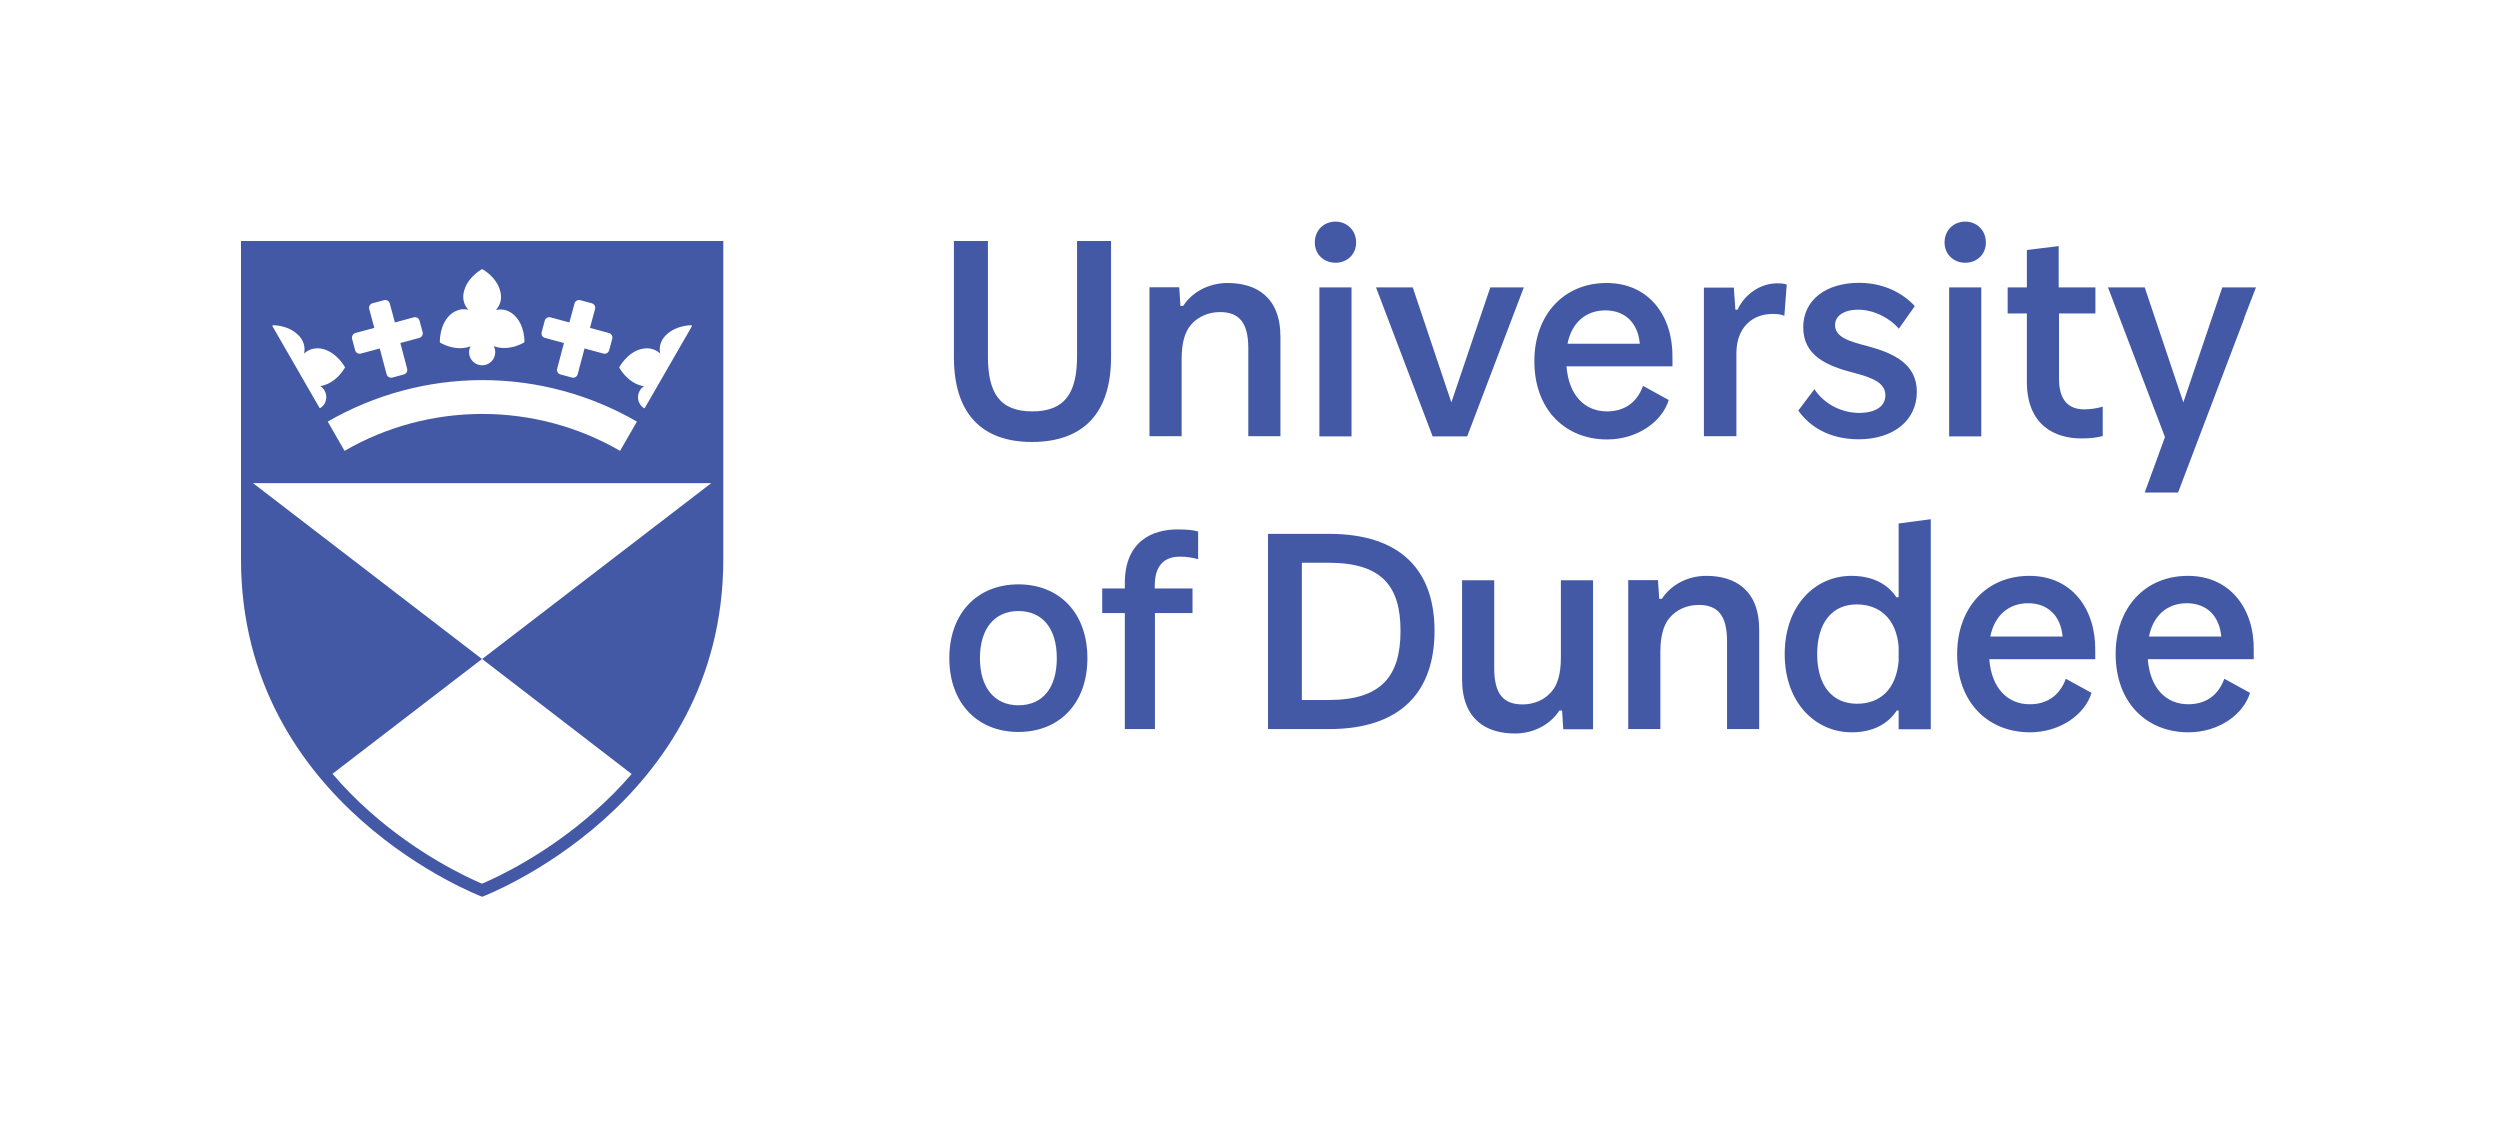
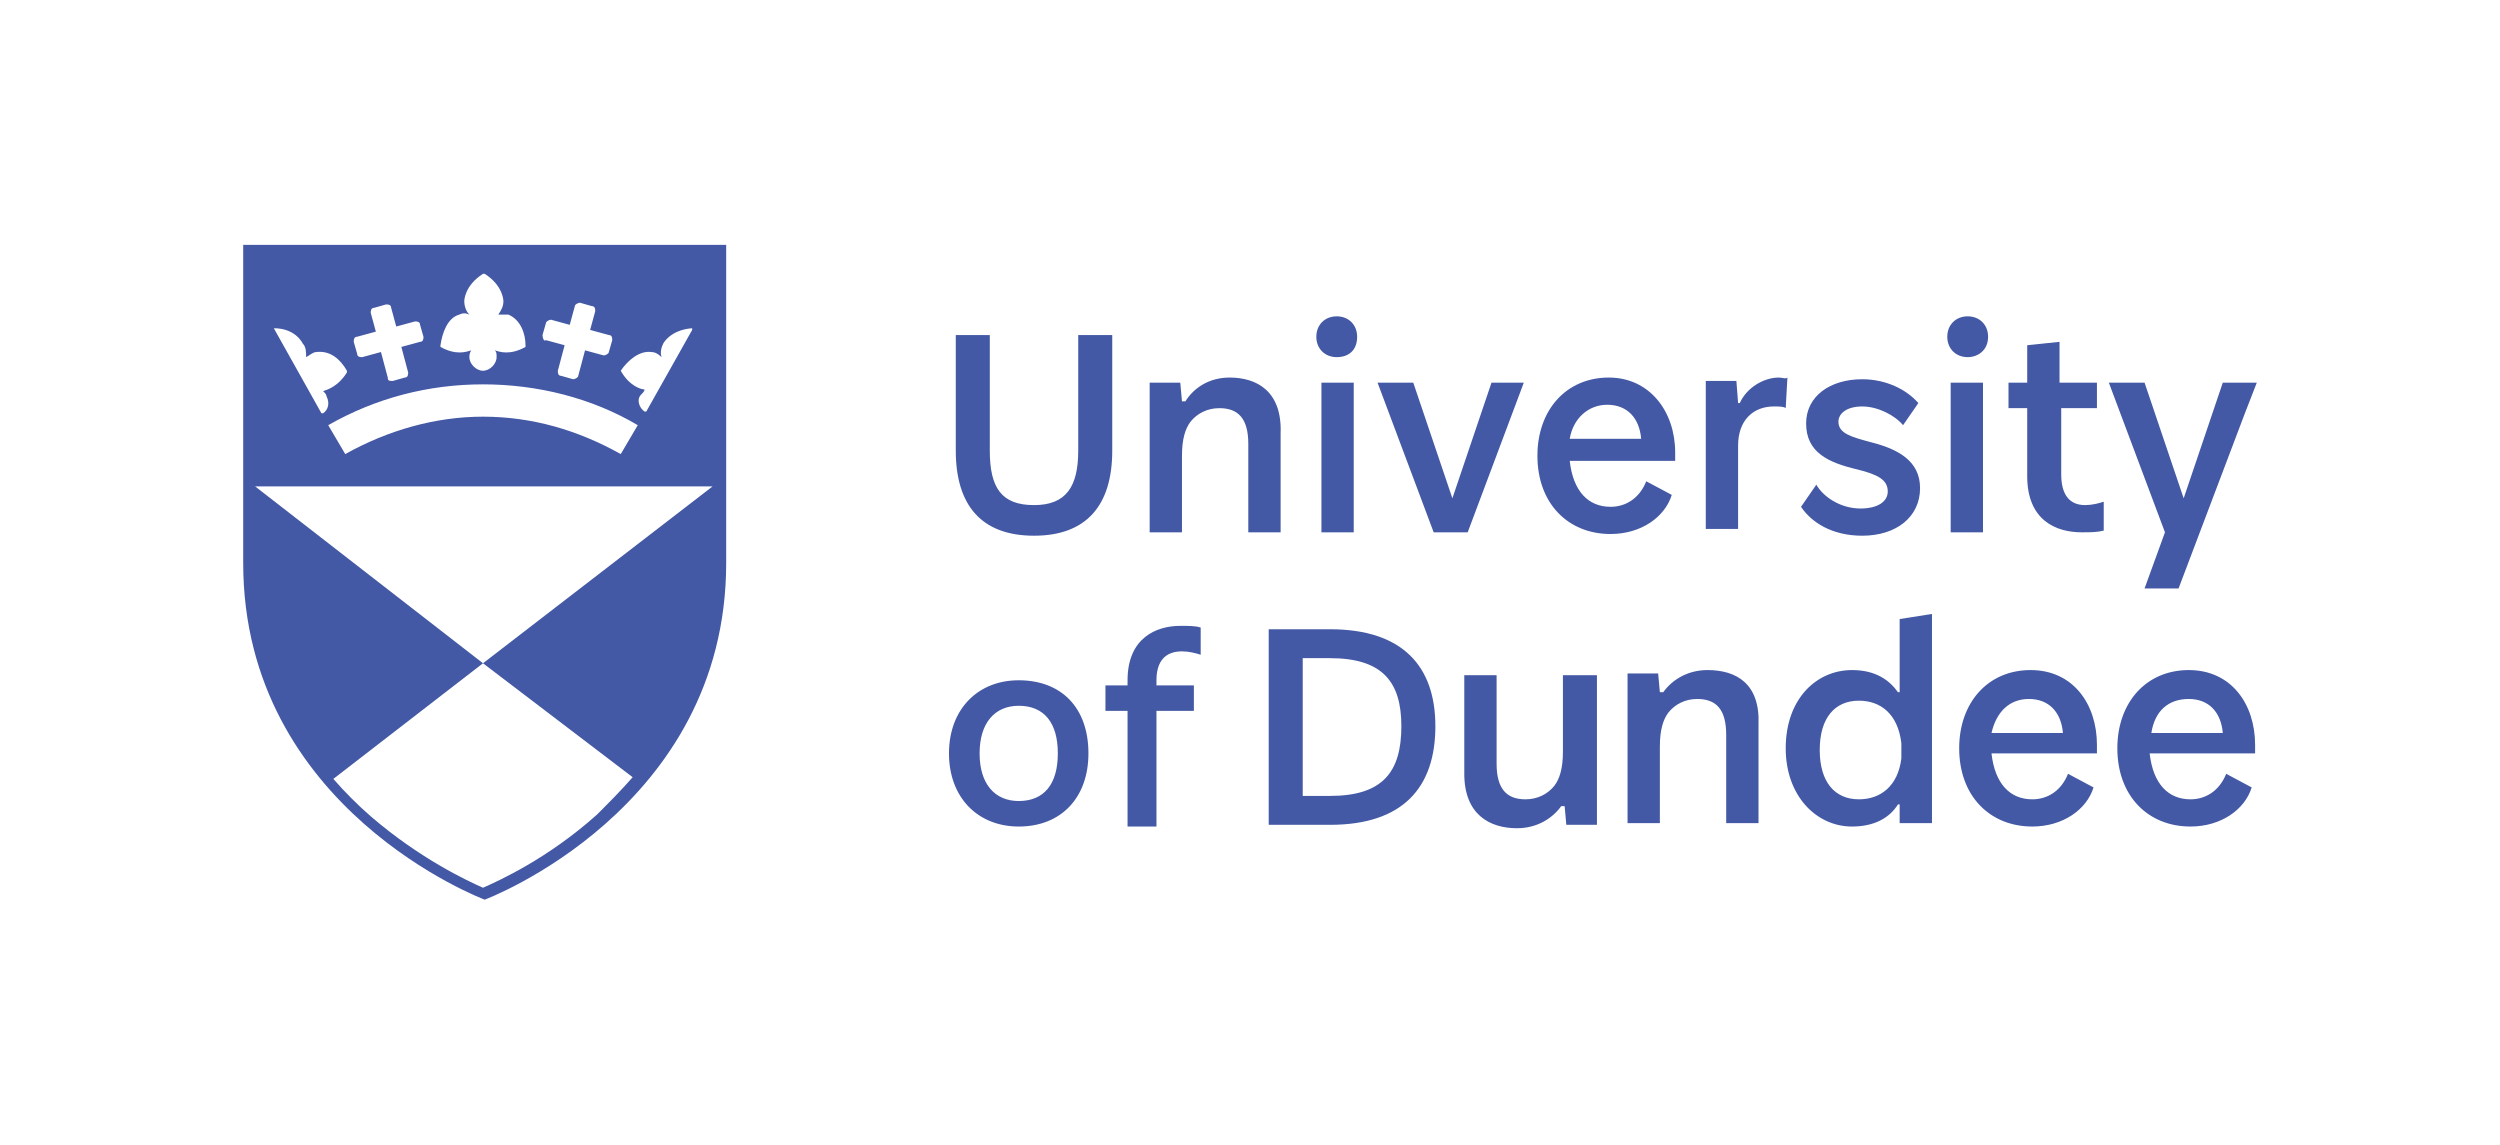
- <svg xmlns="http://www.w3.org/2000/svg" version="1.1" id="Layer_1" x="0px" y="0px" viewBox="0 0 147 67.33" style="enable-background:new 0 0 147 67.33;" xml:space="preserve">
+ <svg xmlns="http://www.w3.org/2000/svg" version="1.1" id="Layer_1" x="0px" y="0px" viewBox="0 0 147 67.3" style="enable-background:new 0 0 147 67.3;" xml:space="preserve">
  <style type="text/css">
	.st0{fill:#4359A5;}
	.st1{fill:#4560AA;}
</style>
  <g>
-     <path class="st0" d="M14.17,14.17c0,0,0,4.47,0,18.71c0,14.52,14.18,19.85,14.18,19.85s14.18-5.33,14.18-19.85   c0-14.24,0-18.71,0-18.71H14.17z M36.43,21.56c0.37-0.62,1.06-1.19,1.82-1.06c0.21,0.04,0.42,0.14,0.57,0.29   c-0.06-0.27-0.02-0.56,0.12-0.8c0-0.01,0.4-0.8,1.7-0.87c0.01,0,0.02,0,0.02,0.01c0.02,0.01,0.03,0.04,0.02,0.06l-2.76,4.79   c-0.01,0.02-0.04,0.03-0.06,0.02c0,0,0,0,0,0c-0.34-0.22-0.45-0.68-0.24-1.03c0.06-0.11,0.15-0.2,0.25-0.26   c-0.3-0.04-0.92-0.23-1.44-1.06C36.41,21.62,36.41,21.59,36.43,21.56z M37.45,24.79l-0.99,1.72c-2.45-1.42-5.25-2.17-8.1-2.17   c-2.85,0-5.65,0.75-8.1,2.17l-0.99-1.72c2.75-1.59,5.9-2.44,9.1-2.44S34.7,23.2,37.45,24.79z M31.85,19.53l0.18-0.67   c0.04-0.15,0.19-0.24,0.34-0.2l1.11,0.3l0.3-1.11c0.04-0.15,0.19-0.24,0.34-0.2l0.67,0.18c0.15,0.04,0.24,0.19,0.2,0.34l-0.3,1.11   l1.11,0.3c0.15,0.04,0.24,0.19,0.2,0.34l-0.18,0.67c-0.04,0.15-0.19,0.24-0.34,0.2l-1.11-0.3L33.97,22   c-0.04,0.15-0.19,0.24-0.34,0.2l-0.67-0.18c-0.15-0.04-0.24-0.19-0.2-0.34l0.4-1.51l-1.11-0.3C31.9,19.84,31.81,19.68,31.85,19.53z    M26.9,18.25c0.2-0.08,0.43-0.09,0.64-0.03l0,0l0,0c-0.19-0.21-0.3-0.48-0.3-0.76c0-0.03-0.05-0.91,1.07-1.62   c0.02-0.01,0.05-0.01,0.08,0c1.13,0.71,1.07,1.62,1.07,1.63c0,0.28-0.11,0.55-0.3,0.76c0.21-0.05,0.44-0.04,0.64,0.03   c0.72,0.27,1.03,1.1,1.04,1.82c0,0.03-0.01,0.05-0.04,0.07c-0.86,0.46-1.5,0.31-1.77,0.2c0.06,0.11,0.09,0.23,0.09,0.36   c0,0.43-0.35,0.77-0.77,0.77c-0.43,0-0.77-0.35-0.77-0.77c0-0.12,0.03-0.24,0.09-0.35c-0.28,0.11-0.91,0.26-1.77-0.2   c-0.02-0.01-0.04-0.04-0.04-0.07C25.87,19.35,26.18,18.51,26.9,18.25z M20.9,19.58l1.11-0.3l-0.3-1.11   c-0.04-0.15,0.05-0.3,0.2-0.34l0.67-0.18c0.15-0.04,0.3,0.05,0.34,0.2l0.3,1.11l1.11-0.3c0.15-0.04,0.3,0.05,0.34,0.2l0.18,0.67   c0.04,0.15-0.05,0.3-0.2,0.34l-1.11,0.3l0.4,1.51c0.04,0.15-0.05,0.3-0.2,0.34l-0.67,0.18c-0.15,0.04-0.3-0.05-0.34-0.2l-0.4-1.51   l-1.11,0.3c-0.15,0.04-0.3-0.05-0.34-0.2l-0.18-0.67C20.67,19.78,20.75,19.62,20.9,19.58z M16.04,19.13c0.01,0,0.02-0.01,0.02-0.01   c1.3,0.06,1.7,0.86,1.7,0.87c0.14,0.24,0.18,0.53,0.12,0.8c0.16-0.15,0.36-0.26,0.57-0.29c0.75-0.13,1.44,0.44,1.82,1.06   c0.02,0.02,0.02,0.05,0,0.08c-0.52,0.83-1.14,1.02-1.44,1.06c0.11,0.07,0.19,0.16,0.25,0.26c0.21,0.36,0.1,0.81-0.24,1.03   c0,0,0,0,0,0c-0.02,0.01-0.05,0.01-0.06-0.02l-2.76-4.79C16.01,19.17,16.02,19.14,16.04,19.13z M37.14,45.51   c-0.65,0.76-1.36,1.48-2.14,2.17c-2.88,2.57-5.8,3.92-6.66,4.28c-0.85-0.36-3.74-1.69-6.62-4.25c-0.79-0.7-1.51-1.44-2.17-2.21   l8.79-6.75L14.88,28.41v0h26.94L28.35,38.75L37.14,45.51z" />
-     <path class="st0" d="M128.58,35.47c1.21,0,1.93,0.79,2.03,1.96h-4.25C126.6,36.19,127.44,35.47,128.58,35.47 M128.65,33.86   c-2.54,0-4.25,1.89-4.25,4.6c0,2.85,1.82,4.6,4.28,4.6c1.78,0,3.24-1.05,3.62-2.32l-1.51-0.83c-0.38,1.05-1.17,1.5-2.12,1.5   c-1.3,0-2.25-0.94-2.38-2.65h6.23v-0.52C132.56,35.79,131.13,33.86,128.65,33.86 M119.25,35.47c1.21,0,1.93,0.79,2.03,1.96h-4.25   C117.27,36.19,118.12,35.47,119.25,35.47 M119.33,33.86c-2.54,0-4.25,1.89-4.25,4.6c0,2.85,1.82,4.6,4.28,4.6   c1.78,0,3.24-1.05,3.62-2.32l-1.51-0.83c-0.38,1.05-1.17,1.5-2.12,1.5c-1.3,0-2.25-0.94-2.38-2.65h6.23v-0.52   C123.23,35.79,121.81,33.86,119.33,33.86 M109.19,41.38c-1.42,0-2.34-1.03-2.34-2.92s0.92-2.92,2.32-2.92   c1.33,0,2.32,0.81,2.47,2.47v0.86C111.49,40.57,110.52,41.38,109.19,41.38 M111.64,30.78v4.34h-0.13   c-0.49-0.74-1.35-1.26-2.65-1.26c-2.12,0-3.92,1.73-3.92,4.6c0,2.85,1.8,4.6,3.94,4.6c1.31,0,2.16-0.54,2.65-1.28h0.11v1.1h1.89   V30.53L111.64,30.78z M100.33,33.86c-1.19,0-2.14,0.61-2.61,1.35h-0.16l-0.07-1.1h-1.75v8.76h1.89v-4.54c0-0.97,0.2-1.6,0.54-2   c0.41-0.49,1.04-0.76,1.71-0.76c1.1,0,1.67,0.58,1.67,2.13v5.17h1.89v-5.82C103.45,34.66,101.99,33.86,100.33,33.86 M91.78,34.12   v4.54c0,0.97-0.2,1.6-0.54,2c-0.41,0.49-1.04,0.76-1.71,0.76c-1.1,0-1.67-0.58-1.67-2.13v-5.17h-1.89v5.82   c0,2.4,1.46,3.19,3.11,3.19c1.19,0,2.14-0.61,2.61-1.35h0.16l0.07,1.1h1.75v-8.76H91.78z M76.55,33.09h1.57   c3.13,0,4.23,1.37,4.23,4c0,2.67-1.12,4.07-4.23,4.07h-1.57V33.09z M78.14,31.39h-3.58v11.48h3.58c4.27,0,6.21-2.23,6.21-5.78   C84.35,33.57,82.4,31.39,78.14,31.39 M69.4,32.73c0.37,0,0.77,0.07,1.05,0.15v-1.63c-0.32-0.09-0.71-0.12-1.22-0.12   c-1.45,0-3.09,0.68-3.09,3.15v0.32h-1.33v1.45h1.33v6.82h1.77v-6.82h2.21V34.6H67.9v-0.15C67.9,33.27,68.43,32.73,69.4,32.73    M62.14,38.7c0,1.75-0.83,2.77-2.26,2.77c-1.39,0-2.26-1.02-2.26-2.77c0-1.75,0.87-2.77,2.26-2.77   C61.3,35.93,62.14,36.95,62.14,38.7 M63.94,38.7c0-2.66-1.65-4.34-4.06-4.34c-2.4,0-4.06,1.68-4.06,4.34   c0,2.66,1.67,4.34,4.06,4.34C62.29,43.04,63.94,41.36,63.94,38.7" />
-     <path class="st0" d="M132.65,16.9h-1.98l-2.29,6.76l-2.27-6.76h-2.16l3.35,8.8l-1.19,3.26h1.96l3.91-10.29l-0.02,0.02L132.65,16.9z    M121.07,22.27v-3.84h2.14V16.9h-2.16v-2.43l-1.87,0.23v2.2h-1.13v1.53h1.13v4.02c0,2.59,1.69,3.33,3.2,3.33   c0.54,0,0.92-0.05,1.26-0.14v-1.73c-0.29,0.09-0.7,0.16-1.08,0.16C121.59,24.07,121.07,23.49,121.07,22.27 M116.5,16.9h-1.89v8.76   h1.89V16.9z M116.77,14.26c0-0.72-0.54-1.23-1.21-1.23c-0.68,0-1.22,0.5-1.22,1.23c0,0.7,0.54,1.19,1.22,1.19   C116.23,15.45,116.77,14.97,116.77,14.26 M106.69,22.88l-0.95,1.26c0.63,0.9,1.78,1.69,3.55,1.69c2.03,0,3.42-1.1,3.42-2.79   c0-1.64-1.35-2.27-2.9-2.69c-1.06-0.27-1.91-0.52-1.91-1.24c0-0.5,0.47-0.9,1.37-0.9c0.95,0,1.91,0.54,2.38,1.12l0.94-1.33   c-0.74-0.81-1.89-1.37-3.28-1.37c-1.94,0-3.28,1.01-3.28,2.61c0,1.66,1.35,2.27,3.01,2.69c1.19,0.31,1.82,0.63,1.82,1.32   c0,0.65-0.59,1.03-1.55,1.03C108.09,24.27,107.12,23.58,106.69,22.88 M104.49,16.66c-0.95,0-1.89,0.61-2.32,1.55h-0.13l-0.09-1.3   h-1.76v8.74h1.91v-4.88c0-1.51,0.94-2.31,2.12-2.31c0.34,0,0.56,0.04,0.7,0.11l0.14-1.84C104.93,16.68,104.75,16.66,104.49,16.66    M94.39,18.25c1.21,0,1.93,0.79,2.03,1.96h-4.25C92.41,18.97,93.26,18.25,94.39,18.25 M94.47,16.64c-2.54,0-4.25,1.89-4.25,4.6   c0,2.85,1.82,4.6,4.28,4.6c1.78,0,3.24-1.05,3.62-2.32l-1.51-0.83c-0.38,1.05-1.17,1.5-2.12,1.5c-1.3,0-2.25-0.94-2.38-2.65h6.23   V21C98.37,18.57,96.95,16.64,94.47,16.64 M87.63,16.9l-2.29,6.76l-2.27-6.76h-2.16l3.33,8.76h2.03l3.33-8.76H87.63z M79.47,16.9   h-1.89v8.76h1.89V16.9z M79.74,14.26c0-0.72-0.54-1.23-1.21-1.23c-0.68,0-1.22,0.5-1.22,1.23c0,0.7,0.54,1.19,1.22,1.19   C79.2,15.45,79.74,14.97,79.74,14.26 M72.18,16.64c-1.19,0-2.14,0.61-2.61,1.35h-0.16l-0.07-1.1h-1.75v8.76h1.89v-4.54   c0-0.97,0.2-1.6,0.54-2c0.41-0.49,1.04-0.76,1.71-0.76c1.1,0,1.67,0.58,1.67,2.13v5.17h1.89v-5.82   C75.3,17.44,73.84,16.64,72.18,16.64 M58.09,20.95v-6.78h-2V21c0,3.15,1.48,4.99,4.61,4.99c3.1-0.02,4.63-1.8,4.63-4.99v-6.83h-2   v6.78c0,2.14-0.7,3.24-2.63,3.24C58.77,24.19,58.09,23.09,58.09,20.95" />
-     <polygon class="st1" points="27.66,20.33 27.66,20.33 27.66,20.33  " />
+     <g>
+       <path class="st0" d="M14.3,14.4c0,0,0,4.5,0,18.7c0,14.5,14.2,19.8,14.2,19.8s14.2-5.3,14.2-19.8c0-14.2,0-18.7,0-18.7    S14.3,14.4,14.3,14.4z M36.5,21.8c0.4-0.6,1.1-1.2,1.8-1.1c0.2,0,0.4,0.1,0.6,0.3c-0.1-0.3,0-0.6,0.1-0.8c0,0,0.4-0.8,1.7-0.9    c0,0,0,0,0,0c0,0,0,0,0,0.1L38,24.2c0,0,0,0-0.1,0l0,0c-0.3-0.2-0.5-0.7-0.2-1c0.1-0.1,0.2-0.2,0.2-0.3    C37.7,22.9,37,22.7,36.5,21.8C36.5,21.8,36.5,21.8,36.5,21.8z M37.5,25l-1,1.7c-2.5-1.4-5.2-2.2-8.1-2.2c-2.8,0-5.6,0.8-8.1,2.2    l-1-1.7c2.8-1.6,5.9-2.4,9.1-2.4S34.8,23.4,37.5,25z M31.9,19.7l0.2-0.7c0-0.1,0.2-0.2,0.3-0.2l1.1,0.3l0.3-1.1    c0-0.1,0.2-0.2,0.3-0.2l0.7,0.2c0.2,0,0.2,0.2,0.2,0.3l-0.3,1.1l1.1,0.3c0.2,0,0.2,0.2,0.2,0.3l-0.2,0.7c0,0.1-0.2,0.2-0.3,0.2    l-1.1-0.3l-0.4,1.5c0,0.1-0.2,0.2-0.3,0.2l-0.7-0.2c-0.2,0-0.2-0.2-0.2-0.3l0.4-1.5l-1.1-0.3C32,20.1,31.9,19.9,31.9,19.7z     M27,18.5c0.2-0.1,0.4-0.1,0.6,0l0,0l0,0c-0.2-0.2-0.3-0.5-0.3-0.8c0,0,0-0.9,1.1-1.6c0,0,0,0,0.1,0c1.1,0.7,1.1,1.6,1.1,1.6    c0,0.3-0.1,0.5-0.3,0.8c0.2,0,0.4,0,0.6,0c0.7,0.3,1,1.1,1,1.8c0,0,0,0,0,0.1c-0.9,0.5-1.5,0.3-1.8,0.2c0.1,0.1,0.1,0.2,0.1,0.4    c0,0.4-0.4,0.8-0.8,0.8c-0.4,0-0.8-0.4-0.8-0.8c0-0.1,0-0.2,0.1-0.4c-0.3,0.1-0.9,0.3-1.8-0.2c0,0,0,0,0-0.1    C26,19.6,26.3,18.7,27,18.5z M21,19.8l1.1-0.3l-0.3-1.1c0-0.1,0-0.3,0.2-0.3l0.7-0.2c0.1,0,0.3,0,0.3,0.2l0.3,1.1l1.1-0.3    c0.1,0,0.3,0,0.3,0.2l0.2,0.7c0,0.1,0,0.3-0.2,0.3l-1.1,0.3l0.4,1.5c0,0.1,0,0.3-0.2,0.3l-0.7,0.2c-0.2,0-0.3,0-0.3-0.2l-0.4-1.5    L21.3,21c-0.1,0-0.3,0-0.3-0.2l-0.2-0.7C20.8,20,20.8,19.8,21,19.8z M16.1,19.3C16.1,19.3,16.2,19.3,16.1,19.3    c1.3,0,1.7,0.9,1.7,0.9C18,20.4,18,20.7,18,21c0.2-0.1,0.4-0.3,0.6-0.3c0.8-0.1,1.4,0.4,1.8,1.1c0,0,0,0,0,0.1    c-0.5,0.8-1.1,1-1.4,1.1c0.1,0.1,0.2,0.2,0.2,0.3c0.2,0.4,0.1,0.8-0.2,1l0,0c0,0,0,0-0.1,0L16.1,19.3    C16.1,19.4,16.1,19.4,16.1,19.3z M37.2,45.7c-0.7,0.8-1.4,1.5-2.1,2.2c-2.9,2.6-5.8,3.9-6.7,4.3c-0.9-0.4-3.7-1.7-6.6-4.2    c-0.8-0.7-1.5-1.4-2.2-2.2l8.8-6.8L15,28.6l0,0h26.9L28.4,39L37.2,45.7z" />
+       <g>
+         <path class="st0" d="M128.7,41.1c1.2,0,1.9,0.8,2,2h-4.2C126.7,41.8,127.5,41.1,128.7,41.1 M128.7,39.4c-2.5,0-4.2,1.9-4.2,4.6     c0,2.8,1.8,4.6,4.3,4.6c1.8,0,3.2-1,3.6-2.3l-1.5-0.8c-0.4,1-1.2,1.5-2.1,1.5c-1.3,0-2.2-0.9-2.4-2.7h6.2v-0.5     C132.6,41.4,131.2,39.4,128.7,39.4 M119.3,41.1c1.2,0,1.9,0.8,2,2h-4.2C117.4,41.8,118.2,41.1,119.3,41.1 M119.4,39.4     c-2.5,0-4.2,1.9-4.2,4.6c0,2.8,1.8,4.6,4.3,4.6c1.8,0,3.2-1,3.6-2.3l-1.5-0.8c-0.4,1-1.2,1.5-2.1,1.5c-1.3,0-2.2-0.9-2.4-2.7h6.2     v-0.5C123.3,41.4,121.9,39.4,119.4,39.4 M109.3,47c-1.4,0-2.3-1-2.3-2.9s0.9-2.9,2.3-2.9c1.3,0,2.3,0.8,2.5,2.5v0.9     C111.6,46.2,110.6,47,109.3,47 M111.7,36.4v4.3h-0.1c-0.5-0.7-1.3-1.3-2.7-1.3c-2.1,0-3.9,1.7-3.9,4.6c0,2.8,1.8,4.6,3.9,4.6     c1.3,0,2.2-0.5,2.7-1.3h0.1v1.1h1.9V36.1L111.7,36.4z M100.4,39.4c-1.2,0-2.1,0.6-2.6,1.3h-0.2l-0.1-1.1h-1.8v8.8h1.9v-4.5     c0-1,0.2-1.6,0.5-2c0.4-0.5,1-0.8,1.7-0.8c1.1,0,1.7,0.6,1.7,2.1v5.2h1.9v-5.8C103.5,40.2,102.1,39.4,100.4,39.4 M91.9,39.7v4.5     c0,1-0.2,1.6-0.5,2c-0.4,0.5-1,0.8-1.7,0.8c-1.1,0-1.7-0.6-1.7-2.1v-5.2h-1.9v5.8c0,2.4,1.5,3.2,3.1,3.2c1.2,0,2.1-0.6,2.6-1.3     h0.2l0.1,1.1h1.8v-8.8C93.8,39.7,91.9,39.7,91.9,39.7z M76.6,38.7h1.6c3.1,0,4.2,1.4,4.2,4c0,2.7-1.1,4.1-4.2,4.1h-1.6V38.7z      M78.2,37h-3.6v11.5h3.6c4.3,0,6.2-2.2,6.2-5.8C84.4,39.2,82.5,37,78.2,37 M69.5,38.3c0.4,0,0.8,0.1,1.1,0.2v-1.6     c-0.3-0.1-0.7-0.1-1.2-0.1c-1.4,0-3.1,0.7-3.1,3.2v0.3h-1.3v1.5h1.3v6.8H68v-6.8h2.2v-1.5H68V40C68,38.9,68.5,38.3,69.5,38.3      M62.2,44.3c0,1.8-0.8,2.8-2.3,2.8c-1.4,0-2.3-1-2.3-2.8s0.9-2.8,2.3-2.8C61.4,41.5,62.2,42.5,62.2,44.3 M64,44.3     c0-2.7-1.6-4.3-4.1-4.3c-2.4,0-4.1,1.7-4.1,4.3s1.7,4.3,4.1,4.3C62.4,48.6,64,46.9,64,44.3" />
+         <path class="st0" d="M132.7,22.5h-2l-2.3,6.8l-2.3-6.8H124l3.3,8.8l-1.2,3.3h2l3.9-10.3l0,0L132.7,22.5z M121.2,27.9V24h2.1v-1.5     h-2.2v-2.4l-1.9,0.2v2.2h-1.1V24h1.1v4c0,2.6,1.7,3.3,3.2,3.3c0.5,0,0.9,0,1.3-0.1v-1.7c-0.3,0.1-0.7,0.2-1.1,0.2     C121.7,29.7,121.2,29.1,121.2,27.9 M116.6,22.5h-1.9v8.8h1.9V22.5z M116.9,19.8c0-0.7-0.5-1.2-1.2-1.2c-0.7,0-1.2,0.5-1.2,1.2     c0,0.7,0.5,1.2,1.2,1.2C116.3,21,116.9,20.6,116.9,19.8 M106.8,28.5l-0.9,1.3c0.6,0.9,1.8,1.7,3.6,1.7c2,0,3.4-1.1,3.4-2.8     c0-1.6-1.3-2.3-2.9-2.7c-1.1-0.3-1.9-0.5-1.9-1.2c0-0.5,0.5-0.9,1.4-0.9c0.9,0,1.9,0.5,2.4,1.1l0.9-1.3c-0.7-0.8-1.9-1.4-3.3-1.4     c-1.9,0-3.3,1-3.3,2.6c0,1.7,1.3,2.3,3,2.7c1.2,0.3,1.8,0.6,1.8,1.3c0,0.6-0.6,1-1.6,1C108.2,29.9,107.2,29.2,106.8,28.5      M104.6,22.2c-0.9,0-1.9,0.6-2.3,1.5h-0.1l-0.1-1.3h-1.8v8.7h1.9v-4.9c0-1.5,0.9-2.3,2.1-2.3c0.3,0,0.6,0,0.7,0.1l0.1-1.8     C105,22.3,104.8,22.2,104.6,22.2 M94.5,23.8c1.2,0,1.9,0.8,2,2h-4.2C92.5,24.6,93.4,23.8,94.5,23.8 M94.6,22.2     c-2.5,0-4.2,1.9-4.2,4.6c0,2.8,1.8,4.6,4.3,4.6c1.8,0,3.2-1,3.6-2.3l-1.5-0.8c-0.4,1-1.2,1.5-2.1,1.5c-1.3,0-2.2-0.9-2.4-2.7h6.2     v-0.5C98.5,24.2,97,22.2,94.6,22.2 M87.7,22.5l-2.3,6.8l-2.3-6.8H81l3.3,8.8h2l3.3-8.8H87.7z M79.6,22.5h-1.9v8.8h1.9V22.5z      M79.8,19.8c0-0.7-0.5-1.2-1.2-1.2c-0.7,0-1.2,0.5-1.2,1.2c0,0.7,0.5,1.2,1.2,1.2C79.3,21,79.8,20.6,79.8,19.8 M72.3,22.2     c-1.2,0-2.1,0.6-2.6,1.4h-0.2l-0.1-1.1h-1.8v8.8h1.9v-4.5c0-1,0.2-1.6,0.5-2c0.4-0.5,1-0.8,1.7-0.8c1.1,0,1.7,0.6,1.7,2.1v5.2     h1.9v-5.8C75.4,23,73.9,22.2,72.3,22.2 M58.2,26.5v-6.8h-2v6.8c0,3.2,1.5,5,4.6,5c3.1,0,4.6-1.8,4.6-5v-6.8h-2v6.8     c0,2.1-0.7,3.2-2.6,3.2S58.2,28.7,58.2,26.5" />
+       </g>
+       <path class="st1" d="M27.8,33.7L27.8,33.7L27.8,33.7z" />
+     </g>
  </g>
</svg>
